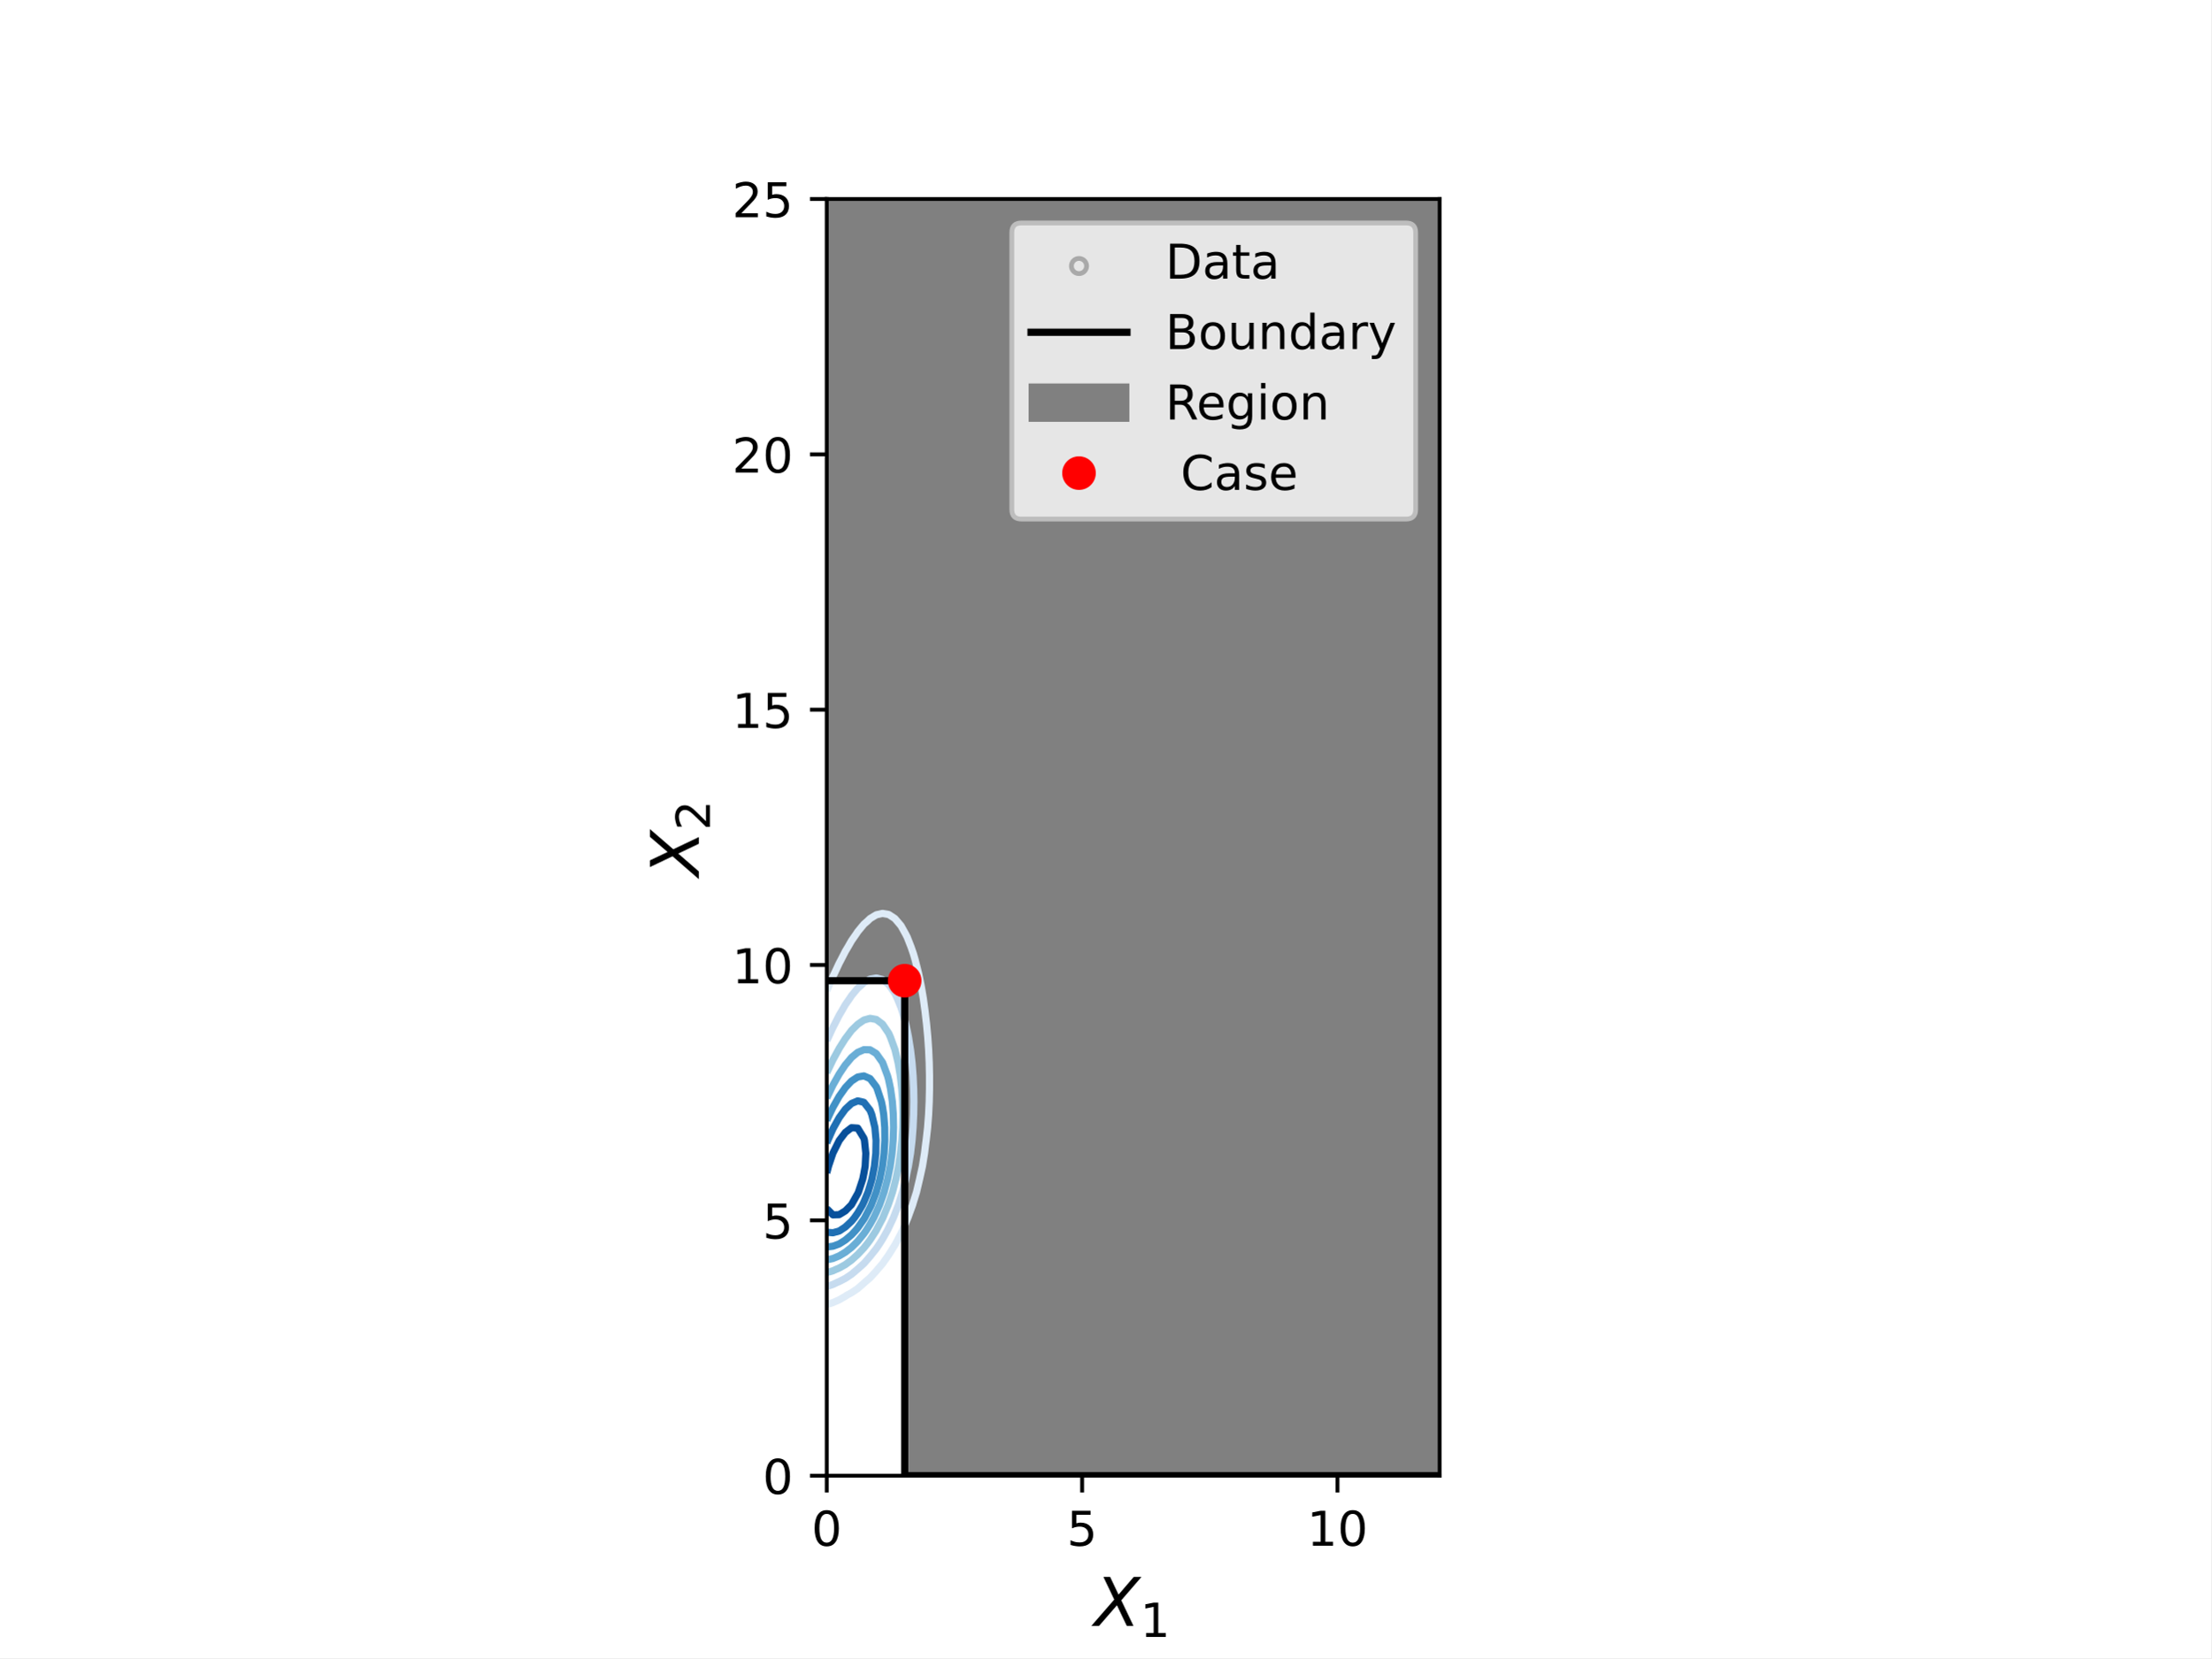
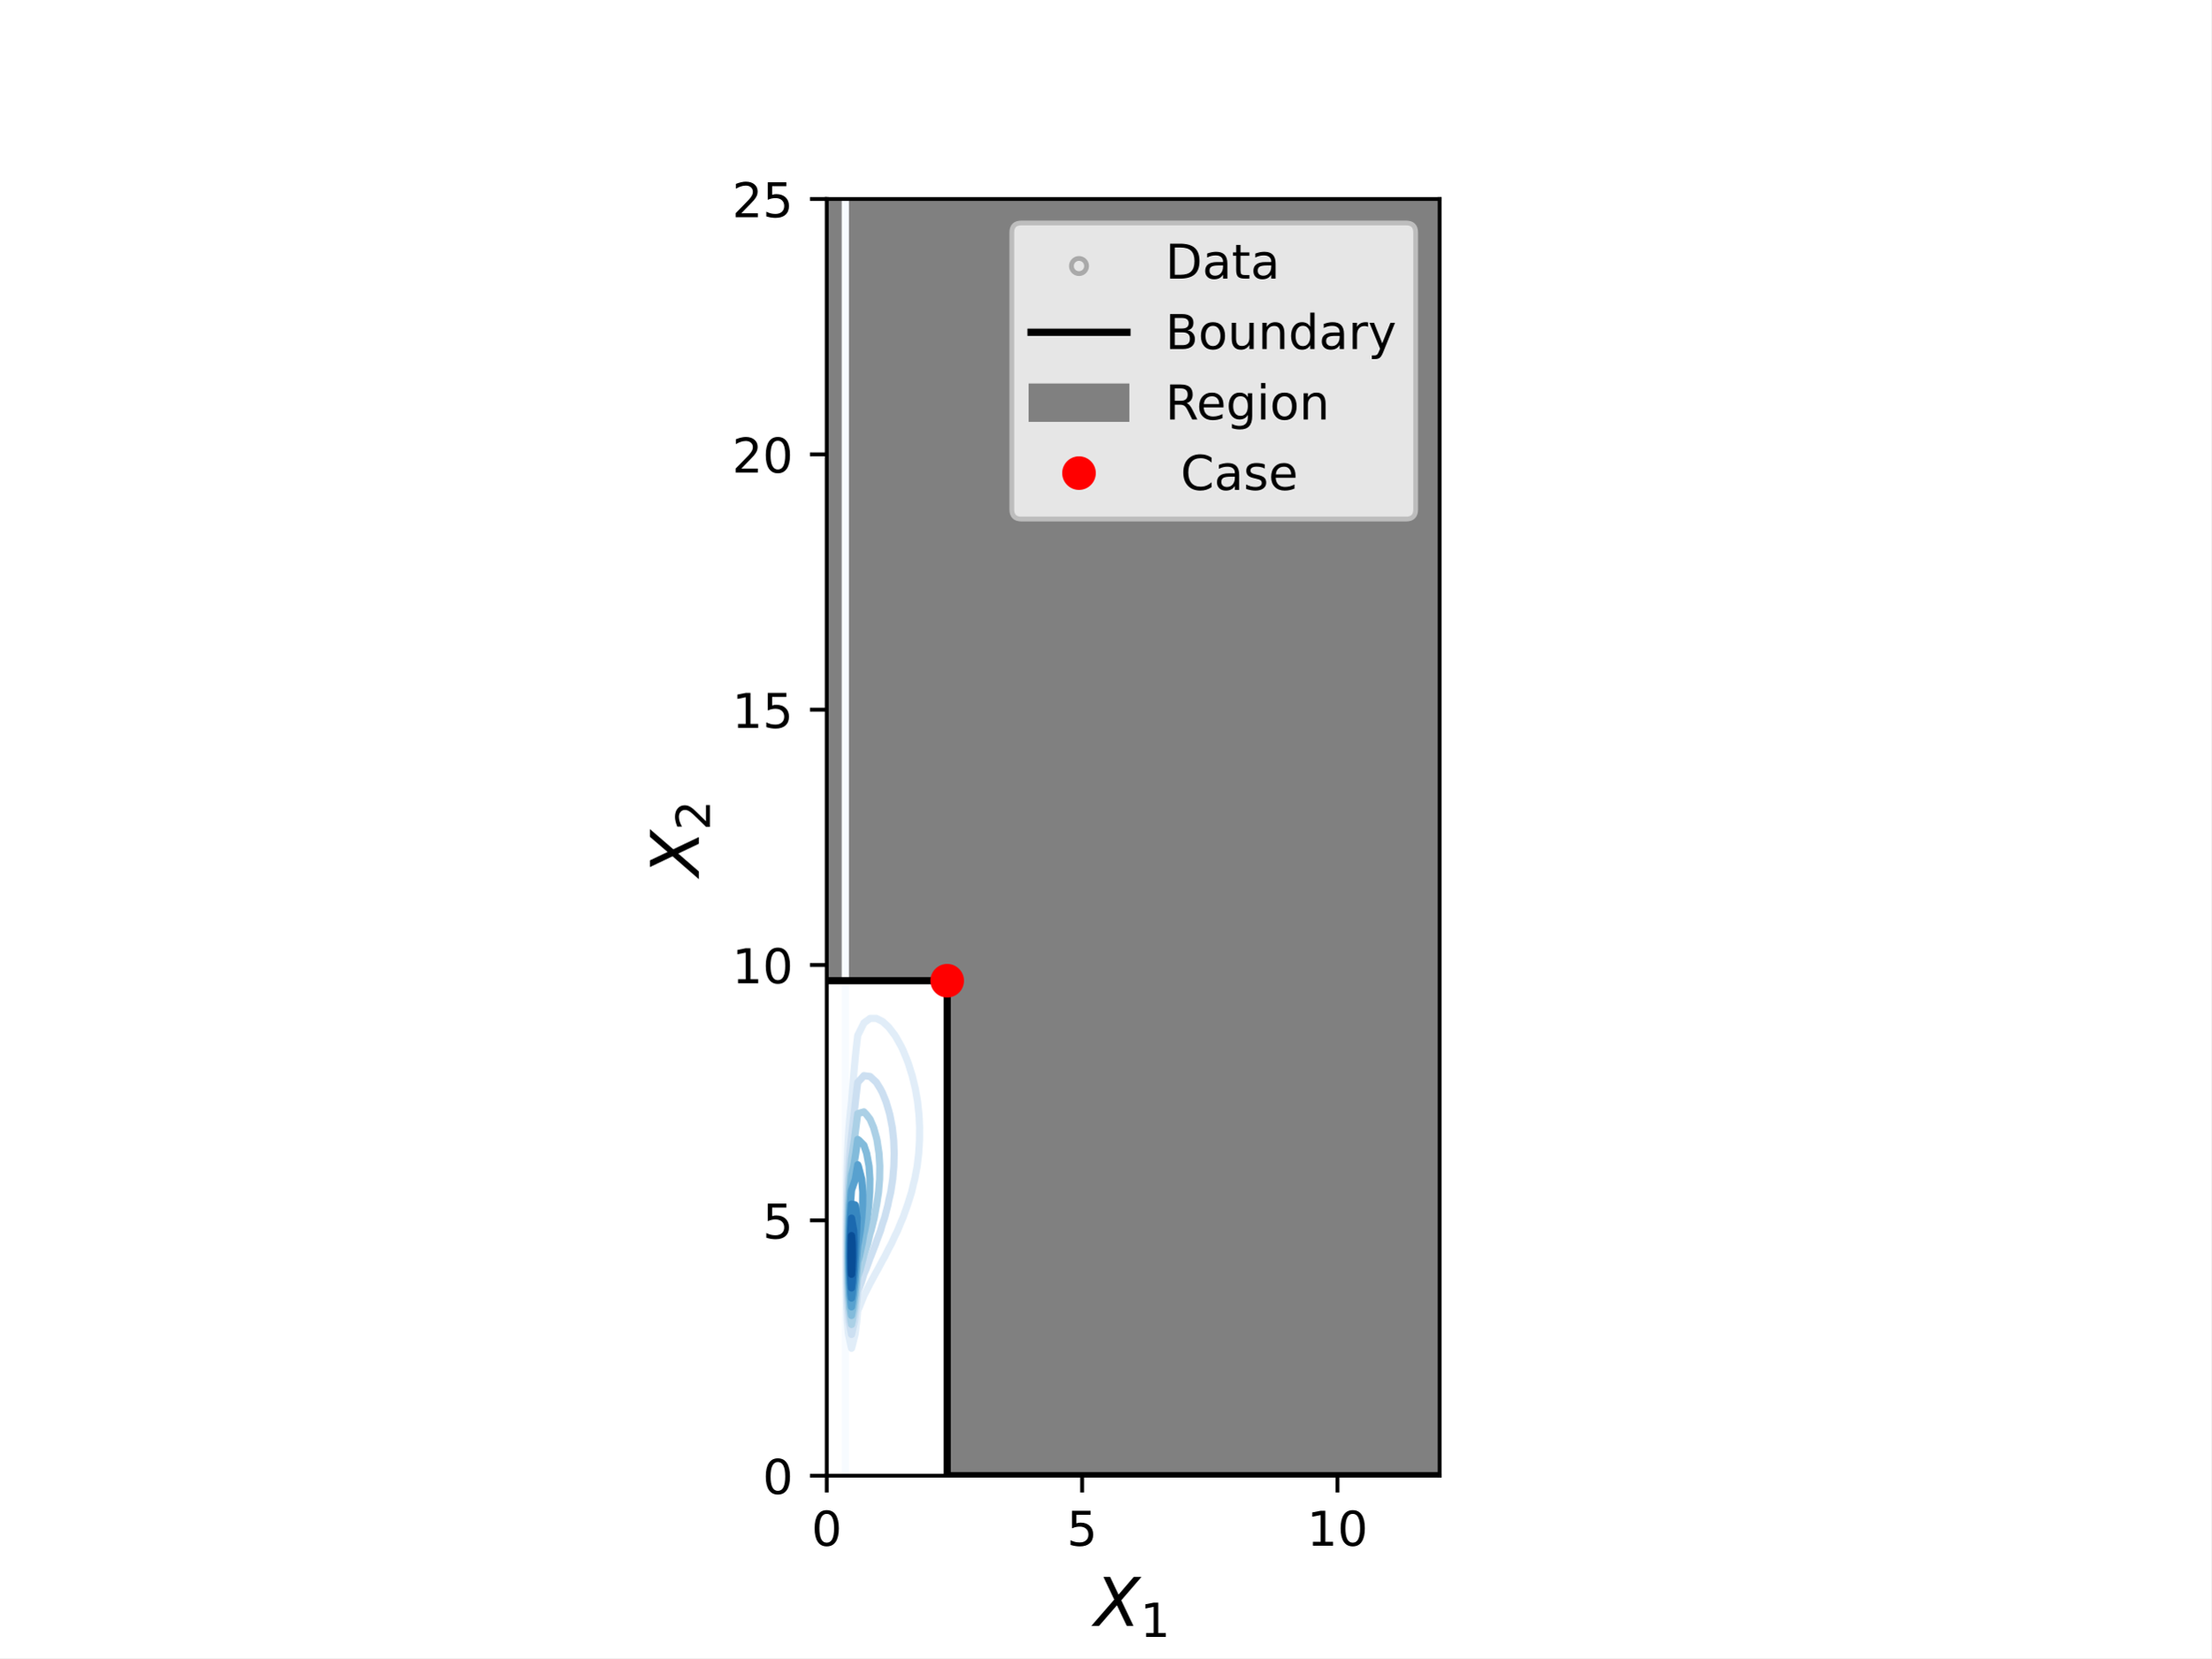
<svg xmlns="http://www.w3.org/2000/svg" xmlns:xlink="http://www.w3.org/1999/xlink" width="460.8pt" height="345.6pt" viewBox="0 0 460.8 345.6" version="1.1">
  <defs>
    <style type="text/css">*{stroke-linejoin: round; stroke-linecap: butt}</style>
  </defs>
  <g id="figure_1">
    <g id="patch_1">
      <path d="M 0 345.6  L 460.8 345.6  L 460.8 0  L 0 0  z " style="fill: #ffffff" />
    </g>
    <g id="axes_1">
      <g id="patch_2">
        <path d="M 172.293 307.584  L 300.027 307.584  L 300.027 41.472  L 172.293 41.472  z " style="fill: #ffffff" />
      </g>
      <g id="PathCollection_1">
        <defs>
-           <path id="C0_0_13de824b56" d="M 0 1.581  C 0.419 1.581 0.822 1.415 1.118 1.118  C 1.415 0.822 1.581 0.419 1.581 -0  C 1.581 -0.419 1.415 -0.822 1.118 -1.118  C 0.822 -1.415 0.419 -1.581 0 -1.581  C -0.419 -1.581 -0.822 -1.415 -1.118 -1.118  C -1.415 -0.822 -1.581 -0.419 -1.581 0  C -1.581 0.419 -1.415 0.822 -1.118 1.118  C -0.822 1.415 -0.419 1.581 0 1.581  z " />
+           <path id="C0_0_b2a106ec78" d="M 0 1.581  C 0.419 1.581 0.822 1.415 1.118 1.118  C 1.415 0.822 1.581 0.419 1.581 -0  C 1.581 -0.419 1.415 -0.822 1.118 -1.118  C 0.822 -1.415 0.419 -1.581 0 -1.581  C -0.419 -1.581 -0.822 -1.415 -1.118 -1.118  C -1.415 -0.822 -1.581 -0.419 -1.581 0  C -1.581 0.419 -1.415 0.822 -1.118 1.118  C -0.822 1.415 -0.419 1.581 0 1.581  z " />
        </defs>
      </g>
      <g id="PolyCollection_1">
        <defs>
-           <path id="me2b71d32fb" d="M 172.293 -304.128  L 172.293 -141.187  L 188.536 -141.187  L 188.536 -38.016  L 300.027 -38.016  L 300.027 -304.128  L 300.027 -304.128  L 188.536 -304.128  L 188.536 -304.128  L 172.293 -304.128  z " style="stroke: #808080" />
+           <path id="mc48b1ca741" d="M 172.293 -304.128  L 172.293 -141.187  L 197.395 -141.187  L 197.395 -38.016  L 300.027 -38.016  L 300.027 -304.128  L 300.027 -304.128  L 197.395 -304.128  L 197.395 -304.128  L 172.293 -304.128  z " style="stroke: #808080" />
        </defs>
-         <g clip-path="url(#pdc954cfd56)">
-           <use xlink:href="#me2b71d32fb" x="0" y="345.6" style="fill: #808080; stroke: #808080" />
+         <g clip-path="url(#p3046739615)">
+           <use xlink:href="#mc48b1ca741" x="0" y="345.6" style="fill: #808080; stroke: #808080" />
        </g>
      </g>
      <g id="matplotlib.axis_1">
        <g id="xtick_1">
          <g id="line2d_1">
            <defs>
-               <path id="mead7eb1560" d="M 0 0  L 0 3.5  " style="stroke: #000000; stroke-width: 0.8" />
-             </defs>
-             <g>
-               <use xlink:href="#mead7eb1560" x="172.293" y="307.584" style="stroke: #000000; stroke-width: 0.8" />
+               <path id="m4d262b34e6" d="M 0 0  L 0 3.5  " style="stroke: #000000; stroke-width: 0.8" />
+             </defs>
+             <g>
+               <use xlink:href="#m4d262b34e6" x="172.293" y="307.584" style="stroke: #000000; stroke-width: 0.8" />
            </g>
          </g>
          <g id="text_1">
            <g transform="translate(169.1119 322.1824) scale(0.1 -0.1)">
              <defs>
                <path id="DejaVuSans-30" d="M 2034 4250  Q 1547 4250 1301 3770  Q 1056 3291 1056 2328  Q 1056 1369 1301 889  Q 1547 409 2034 409  Q 2525 409 2770 889  Q 3016 1369 3016 2328  Q 3016 3291 2770 3770  Q 2525 4250 2034 4250  z M 2034 4750  Q 2819 4750 3233 4129  Q 3647 3509 3647 2328  Q 3647 1150 3233 529  Q 2819 -91 2034 -91  Q 1250 -91 836 529  Q 422 1150 422 2328  Q 422 3509 836 4129  Q 1250 4750 2034 4750  z " transform="scale(0.015625)" />
              </defs>
              <use xlink:href="#DejaVuSans-30" />
            </g>
          </g>
        </g>
        <g id="xtick_2">
          <g id="line2d_2">
            <g>
-               <use xlink:href="#mead7eb1560" x="225.516" y="307.584" style="stroke: #000000; stroke-width: 0.8" />
+               <use xlink:href="#m4d262b34e6" x="225.516" y="307.584" style="stroke: #000000; stroke-width: 0.8" />
            </g>
          </g>
          <g id="text_2">
            <g transform="translate(222.3343 322.1824) scale(0.1 -0.1)">
              <defs>
                <path id="DejaVuSans-35" d="M 691 4666  L 3169 4666  L 3169 4134  L 1269 4134  L 1269 2991  Q 1406 3038 1543 3061  Q 1681 3084 1819 3084  Q 2600 3084 3056 2656  Q 3513 2228 3513 1497  Q 3513 744 3044 326  Q 2575 -91 1722 -91  Q 1428 -91 1123 -41  Q 819 9 494 109  L 494 744  Q 775 591 1075 516  Q 1375 441 1709 441  Q 2250 441 2565 725  Q 2881 1009 2881 1497  Q 2881 1984 2565 2268  Q 2250 2553 1709 2553  Q 1456 2553 1204 2497  Q 953 2441 691 2322  L 691 4666  z " transform="scale(0.015625)" />
              </defs>
              <use xlink:href="#DejaVuSans-35" />
            </g>
          </g>
        </g>
        <g id="xtick_3">
          <g id="line2d_3">
            <g>
-               <use xlink:href="#mead7eb1560" x="278.738" y="307.584" style="stroke: #000000; stroke-width: 0.8" />
+               <use xlink:href="#m4d262b34e6" x="278.738" y="307.584" style="stroke: #000000; stroke-width: 0.8" />
            </g>
          </g>
          <g id="text_3">
            <g transform="translate(272.3754 322.1824) scale(0.1 -0.1)">
              <defs>
                <path id="DejaVuSans-31" d="M 794 531  L 1825 531  L 1825 4091  L 703 3866  L 703 4441  L 1819 4666  L 2450 4666  L 2450 531  L 3481 531  L 3481 0  L 794 0  L 794 531  z " transform="scale(0.015625)" />
              </defs>
              <use xlink:href="#DejaVuSans-31" />
              <use xlink:href="#DejaVuSans-30" x="63.623" />
            </g>
          </g>
        </g>
        <g id="text_4">
          <g transform="translate(228.04 338.8999) scale(0.14 -0.14)">
            <defs>
              <path id="DejaVuSans-Oblique-58" d="M 878 4666  L 1516 4666  L 2316 2981  L 3763 4666  L 4500 4666  L 2578 2438  L 3738 0  L 3103 0  L 2163 1966  L 459 0  L -275 0  L 1906 2509  L 878 4666  z " transform="scale(0.015625)" />
            </defs>
            <use xlink:href="#DejaVuSans-Oblique-58" transform="translate(0 0.09375)" />
            <use xlink:href="#DejaVuSans-31" transform="translate(68.50586 -16.3125) scale(0.7)" />
          </g>
        </g>
      </g>
      <g id="matplotlib.axis_2">
        <g id="ytick_1">
          <g id="line2d_4">
            <defs>
-               <path id="ma7cf92bbf1" d="M 0 0  L -3.5 0  " style="stroke: #000000; stroke-width: 0.8" />
-             </defs>
-             <g>
-               <use xlink:href="#ma7cf92bbf1" x="172.293" y="307.584" style="stroke: #000000; stroke-width: 0.8" />
+               <path id="ma90cff7140" d="M 0 0  L -3.5 0  " style="stroke: #000000; stroke-width: 0.8" />
+             </defs>
+             <g>
+               <use xlink:href="#ma90cff7140" x="172.293" y="307.584" style="stroke: #000000; stroke-width: 0.8" />
            </g>
          </g>
          <g id="text_5">
            <g transform="translate(158.9306 311.3832) scale(0.1 -0.1)">
              <use xlink:href="#DejaVuSans-30" />
            </g>
          </g>
        </g>
        <g id="ytick_2">
          <g id="line2d_5">
            <g>
-               <use xlink:href="#ma7cf92bbf1" x="172.293" y="254.362" style="stroke: #000000; stroke-width: 0.8" />
+               <use xlink:href="#ma90cff7140" x="172.293" y="254.362" style="stroke: #000000; stroke-width: 0.8" />
            </g>
          </g>
          <g id="text_6">
            <g transform="translate(158.9306 258.1608) scale(0.1 -0.1)">
              <use xlink:href="#DejaVuSans-35" />
            </g>
          </g>
        </g>
        <g id="ytick_3">
          <g id="line2d_6">
            <g>
-               <use xlink:href="#ma7cf92bbf1" x="172.293" y="201.139" style="stroke: #000000; stroke-width: 0.8" />
+               <use xlink:href="#ma90cff7140" x="172.293" y="201.139" style="stroke: #000000; stroke-width: 0.8" />
            </g>
          </g>
          <g id="text_7">
            <g transform="translate(152.5681 204.9384) scale(0.1 -0.1)">
              <use xlink:href="#DejaVuSans-31" />
              <use xlink:href="#DejaVuSans-30" x="63.623" />
            </g>
          </g>
        </g>
        <g id="ytick_4">
          <g id="line2d_7">
            <g>
-               <use xlink:href="#ma7cf92bbf1" x="172.293" y="147.917" style="stroke: #000000; stroke-width: 0.8" />
+               <use xlink:href="#ma90cff7140" x="172.293" y="147.917" style="stroke: #000000; stroke-width: 0.8" />
            </g>
          </g>
          <g id="text_8">
            <g transform="translate(152.5681 151.716) scale(0.1 -0.1)">
              <use xlink:href="#DejaVuSans-31" />
              <use xlink:href="#DejaVuSans-35" x="63.623" />
            </g>
          </g>
        </g>
        <g id="ytick_5">
          <g id="line2d_8">
            <g>
-               <use xlink:href="#ma7cf92bbf1" x="172.293" y="94.694" style="stroke: #000000; stroke-width: 0.8" />
+               <use xlink:href="#ma90cff7140" x="172.293" y="94.694" style="stroke: #000000; stroke-width: 0.8" />
            </g>
          </g>
          <g id="text_9">
            <g transform="translate(152.5681 98.49362) scale(0.1 -0.1)">
              <defs>
                <path id="DejaVuSans-32" d="M 1228 531  L 3431 531  L 3431 0  L 469 0  L 469 531  Q 828 903 1448 1529  Q 2069 2156 2228 2338  Q 2531 2678 2651 2914  Q 2772 3150 2772 3378  Q 2772 3750 2511 3984  Q 2250 4219 1831 4219  Q 1534 4219 1204 4116  Q 875 4013 500 3803  L 500 4441  Q 881 4594 1212 4672  Q 1544 4750 1819 4750  Q 2544 4750 2975 4387  Q 3406 4025 3406 3419  Q 3406 3131 3298 2873  Q 3191 2616 2906 2266  Q 2828 2175 2409 1742  Q 1991 1309 1228 531  z " transform="scale(0.015625)" />
              </defs>
              <use xlink:href="#DejaVuSans-32" />
              <use xlink:href="#DejaVuSans-30" x="63.623" />
            </g>
          </g>
        </g>
        <g id="ytick_6">
          <g id="line2d_9">
            <g>
-               <use xlink:href="#ma7cf92bbf1" x="172.293" y="41.472" style="stroke: #000000; stroke-width: 0.8" />
+               <use xlink:href="#ma90cff7140" x="172.293" y="41.472" style="stroke: #000000; stroke-width: 0.8" />
            </g>
          </g>
          <g id="text_10">
            <g transform="translate(152.5681 45.27122) scale(0.1 -0.1)">
              <use xlink:href="#DejaVuSans-32" />
              <use xlink:href="#DejaVuSans-35" x="63.623" />
            </g>
          </g>
        </g>
        <g id="text_11">
          <g transform="translate(145.6566 182.648) rotate(-90) scale(0.14 -0.14)">
            <use xlink:href="#DejaVuSans-Oblique-58" transform="translate(0 0.09375)" />
            <use xlink:href="#DejaVuSans-32" transform="translate(68.50586 -16.3125) scale(0.7)" />
          </g>
        </g>
      </g>
      <g id="QuadContourSet_1">
-         <path clip-path="url(#pdc954cfd56)" style="fill: none; stroke: #f7fbff; stroke-width: 1.5" />
-         <path d="M 172.293 271.912  L 173.583 271.496  L 174.874 270.937  L 176.164 270.194  L 176.515 269.952  L 177.454 269.446  L 178.744 268.582  L 180.035 267.452  L 180.225 267.264  L 181.325 266.327  L 182.615 264.917  L 182.894 264.576  L 183.905 263.405  L 184.975 261.888  L 185.196 261.569  L 186.486 259.499  L 186.658 259.2  L 187.776 257.078  L 188.058 256.512  L 189.066 254.148  L 189.204 253.824  L 190.177 251.136  L 190.356 250.516  L 191.006 248.448  L 191.638 245.76  L 191.647 245.717  L 192.233 243.072  L 192.671 240.384  L 192.937 238.196  L 193.011 237.696  L 193.311 235.008  L 193.517 232.32  L 193.646 229.632  L 193.708 226.944  L 193.709 224.256  L 193.65 221.568  L 193.531 218.88  L 193.348 216.192  L 193.097 213.504  L 192.937 212.133  L 192.79 210.816  L 192.422 208.128  L 191.959 205.44  L 191.647 203.897  L 191.399 202.752  L 190.72 200.064  L 190.356 198.815  L 189.861 197.376  L 189.066 195.344  L 188.729 194.688  L 187.776 192.962  L 186.962 192  L 186.486 191.446  L 185.196 190.608  L 183.905 190.384  L 182.615 190.68  L 181.325 191.46  L 180.768 192  L 180.035 192.635  L 178.744 194.2  L 178.427 194.688  L 177.454 196.077  L 176.714 197.376  L 176.164 198.29  L 175.258 200.064  L 174.874 200.789  L 173.958 202.752  L 173.583 203.54  L 172.763 205.44  L 172.293 206.525  " clip-path="url(#pdc954cfd56)" style="fill: none; stroke: #deebf7; stroke-width: 1.5" />
-         <path d="M 172.293 268.158  L 173.583 267.724  L 174.544 267.264  L 174.874 267.13  L 176.164 266.464  L 177.454 265.607  L 178.666 264.576  L 178.744 264.514  L 180.035 263.355  L 181.316 261.888  L 181.325 261.878  L 182.615 260.257  L 183.329 259.2  L 183.905 258.281  L 184.904 256.512  L 185.196 255.923  L 186.182 253.824  L 186.486 253.048  L 187.231 251.136  L 187.776 249.372  L 188.074 248.448  L 188.763 245.76  L 189.066 244.206  L 189.312 243.072  L 189.752 240.384  L 190.065 237.696  L 190.275 235.008  L 190.356 233.21  L 190.404 232.32  L 190.451 229.632  L 190.406 226.944  L 190.356 225.921  L 190.28 224.256  L 190.069 221.568  L 189.757 218.88  L 189.331 216.192  L 189.066 214.85  L 188.769 213.504  L 188.033 210.816  L 187.776 210.017  L 187.002 208.128  L 186.486 207.029  L 185.376 205.44  L 185.196 205.198  L 183.905 204.174  L 182.615 203.844  L 181.325 204.079  L 180.035 204.819  L 179.38 205.44  L 178.744 205.982  L 177.454 207.529  L 177.063 208.128  L 176.164 209.413  L 175.365 210.816  L 174.874 211.637  L 173.924 213.504  L 173.583 214.153  L 172.64 216.192  L 172.293 216.934  " clip-path="url(#pdc954cfd56)" style="fill: none; stroke: #c6dbef; stroke-width: 1.5" />
-         <path d="M 172.293 265.252  L 173.583 264.874  L 174.237 264.576  L 174.874 264.31  L 176.164 263.587  L 177.454 262.648  L 178.293 261.888  L 178.744 261.483  L 180.035 260.113  L 180.759 259.2  L 181.325 258.441  L 182.569 256.512  L 182.615 256.431  L 183.905 253.978  L 183.981 253.824  L 185.101 251.136  L 185.196 250.856  L 186.006 248.448  L 186.486 246.582  L 186.707 245.76  L 187.26 243.072  L 187.657 240.384  L 187.776 239.19  L 187.942 237.696  L 188.112 235.008  L 188.165 232.32  L 188.106 229.632  L 187.929 226.944  L 187.776 225.529  L 187.627 224.256  L 187.175 221.568  L 186.536 218.88  L 186.486 218.702  L 185.569 216.192  L 185.196 215.351  L 183.941 213.504  L 183.905 213.457  L 182.615 212.487  L 181.325 212.253  L 180.035 212.614  L 178.745 213.504  L 178.744 213.504  L 177.454 214.771  L 176.397 216.192  L 176.164 216.485  L 174.874 218.532  L 174.689 218.88  L 173.583 220.902  L 173.267 221.568  L 172.293 223.597  " clip-path="url(#pdc954cfd56)" style="fill: none; stroke: #9dcae1; stroke-width: 1.5" />
-         <path d="M 172.293 262.604  L 173.583 262.316  L 174.599 261.888  L 174.874 261.774  L 176.164 261.006  L 177.454 259.999  L 178.272 259.2  L 178.744 258.714  L 180.035 257.137  L 180.476 256.512  L 181.325 255.164  L 182.076 253.824  L 182.615 252.686  L 183.301 251.136  L 183.905 249.433  L 184.247 248.448  L 184.971 245.76  L 185.196 244.632  L 185.517 243.072  L 185.899 240.384  L 186.129 237.696  L 186.22 235.008  L 186.17 232.32  L 185.966 229.632  L 185.586 226.944  L 185.196 225.097  L 184.968 224.256  L 183.97 221.568  L 183.905 221.426  L 182.615 219.598  L 181.438 218.88  L 181.325 218.816  L 180.035 218.785  L 179.835 218.88  L 178.744 219.348  L 177.454 220.415  L 176.502 221.568  L 176.164 221.952  L 174.874 223.88  L 174.667 224.256  L 173.583 226.178  L 173.214 226.944  L 172.293 228.854  " clip-path="url(#pdc954cfd56)" style="fill: none; stroke: #6aaed6; stroke-width: 1.5" />
-         <path d="M 172.293 259.908  L 173.583 259.758  L 174.874 259.283  L 175.012 259.2  L 176.164 258.472  L 177.454 257.379  L 178.264 256.512  L 178.744 255.937  L 180.035 254.099  L 180.204 253.824  L 181.325 251.67  L 181.578 251.136  L 182.599 248.448  L 182.615 248.394  L 183.352 245.76  L 183.891 243.072  L 183.905 242.959  L 184.235 240.384  L 184.398 237.696  L 184.379 235.008  L 184.165 232.32  L 183.905 230.676  L 183.69 229.632  L 182.805 226.944  L 182.615 226.516  L 181.325 224.819  L 180.035 224.258  L 178.744 224.486  L 177.454 225.323  L 176.164 226.695  L 175.993 226.944  L 174.874 228.525  L 174.249 229.632  L 173.583 230.808  L 172.862 232.32  L 172.293 233.543  " clip-path="url(#pdc954cfd56)" style="fill: none; stroke: #4191c6; stroke-width: 1.5" />
-         <path d="M 172.293 256.837  L 173.583 256.947  L 174.874 256.593  L 175.011 256.512  L 176.164 255.751  L 177.454 254.547  L 178.056 253.824  L 178.744 252.842  L 179.75 251.136  L 180.035 250.528  L 180.897 248.448  L 181.325 247.069  L 181.702 245.76  L 182.226 243.072  L 182.521 240.384  L 182.572 237.696  L 182.325 235.008  L 181.683 232.32  L 181.325 231.407  L 180.035 229.757  L 179.559 229.632  L 178.744 229.457  L 178.342 229.632  L 177.454 230.002  L 176.164 231.198  L 175.345 232.32  L 174.874 232.969  L 173.735 235.008  L 173.583 235.291  L 172.518 237.696  L 172.293 238.249  " clip-path="url(#pdc954cfd56)" style="fill: none; stroke: #2070b4; stroke-width: 1.5" />
-         <path d="M 172.293 251.92  L 173.583 253.22  L 174.874 253.179  L 176.164 252.394  L 177.413 251.136  L 177.454 251.082  L 178.744 248.785  L 178.902 248.448  L 179.797 245.76  L 180.035 244.59  L 180.303 243.072  L 180.435 240.384  L 180.157 237.696  L 180.035 237.245  L 178.744 235.133  L 177.454 235.048  L 176.164 236.039  L 174.905 237.696  L 174.874 237.742  L 173.583 240.343  L 173.567 240.384  L 172.659 243.072  L 172.293 244.502  " clip-path="url(#pdc954cfd56)" style="fill: none; stroke: #08509b; stroke-width: 1.5" />
-         <path clip-path="url(#pdc954cfd56)" style="fill: none; stroke: #08306b; stroke-width: 1.5" />
+         <path d="M 176.164 41.472  L 176.164 44.16  L 176.164 46.848  L 176.164 49.536  L 176.164 52.224  L 176.164 54.912  L 176.164 57.6  L 176.164 60.288  L 176.164 62.976  L 176.164 65.664  L 176.164 68.352  L 176.164 71.04  L 176.164 73.728  L 176.164 76.416  L 176.164 79.104  L 176.164 81.792  L 176.164 84.48  L 176.164 87.168  L 176.164 89.856  L 176.164 92.544  L 176.164 95.232  L 176.164 97.92  L 176.164 100.608  L 176.164 103.296  L 176.164 105.984  L 176.164 108.672  L 176.164 111.36  L 176.164 114.048  L 176.164 116.736  L 176.164 119.424  L 176.164 122.112  L 176.164 124.8  L 176.164 127.488  L 176.164 130.176  L 176.164 132.864  L 176.164 135.552  L 176.164 138.24  L 176.164 140.928  L 176.164 143.616  L 176.164 146.304  L 176.164 148.992  L 176.164 151.68  L 176.164 154.368  L 176.164 157.056  L 176.164 159.744  L 176.164 162.432  L 176.164 165.12  L 176.164 167.808  L 176.164 170.496  L 176.164 173.184  L 176.164 175.872  L 176.164 178.56  L 176.164 181.248  L 176.164 183.936  L 176.164 186.624  L 176.164 189.312  L 176.164 192  L 176.164 194.688  L 176.164 197.376  L 176.164 200.064  L 176.164 202.752  L 176.164 205.44  L 176.164 208.128  L 176.164 210.816  L 176.164 213.504  L 176.164 216.192  L 176.164 218.88  L 176.164 221.568  L 176.164 224.256  L 176.164 226.944  L 176.164 229.632  L 176.164 232.32  L 176.164 235.008  L 176.164 237.696  L 176.164 240.384  L 176.164 243.072  L 176.164 245.76  L 176.164 248.448  L 176.164 251.136  L 176.164 253.824  L 176.164 256.512  L 176.164 259.2  L 176.164 261.888  L 176.164 264.576  L 176.164 267.264  L 176.164 269.952  L 176.164 272.64  L 176.164 275.328  L 176.164 278.016  L 176.164 280.704  L 176.164 283.392  L 176.164 286.08  L 176.164 288.768  L 176.164 291.456  L 176.164 294.144  L 176.164 296.832  L 176.164 299.52  L 176.164 302.208  L 176.164 304.896  L 176.164 307.584  " clip-path="url(#p3046739615)" style="fill: none; stroke: #f7fbff; stroke-width: 1.5" />
+         <path d="M 177.454 281.031  L 177.552 280.704  L 178.22 278.016  L 178.557 275.328  L 178.744 273.182  L 178.998 272.64  L 180.035 270.039  L 180.083 269.952  L 181.325 267.5  L 181.462 267.264  L 182.615 265.125  L 182.936 264.576  L 183.905 262.749  L 184.394 261.888  L 185.196 260.283  L 185.776 259.2  L 186.486 257.643  L 187.045 256.512  L 187.776 254.711  L 188.172 253.824  L 189.066 251.298  L 189.13 251.136  L 189.977 248.448  L 190.356 246.79  L 190.63 245.76  L 191.136 243.072  L 191.459 240.384  L 191.625 237.696  L 191.643 235.008  L 191.513 232.32  L 191.225 229.632  L 190.759 226.944  L 190.356 225.261  L 190.112 224.256  L 189.269 221.568  L 189.066 221.03  L 188.183 218.88  L 187.776 218.032  L 186.743 216.192  L 186.486 215.776  L 185.196 214.082  L 184.568 213.504  L 183.905 212.908  L 182.615 212.262  L 181.325 212.269  L 180.035 213.214  L 179.903 213.504  L 178.744 215.831  L 178.703 216.192  L 178.395 218.88  L 178.129 221.568  L 177.891 224.256  L 177.67 226.944  L 177.455 229.632  L 177.454 229.638  L 177.156 232.32  L 176.931 235.008  L 176.762 237.696  L 176.635 240.384  L 176.54 243.072  L 176.469 245.76  L 176.416 248.448  L 176.377 251.136  L 176.349 253.824  L 176.33 256.512  L 176.318 259.2  L 176.315 261.888  L 176.319 264.576  L 176.335 267.264  L 176.367 269.952  L 176.429 272.64  L 176.548 275.328  L 176.794 278.016  L 177.366 280.704  L 177.454 281.031  z " clip-path="url(#p3046739615)" style="fill: none; stroke: #e1edf8; stroke-width: 1.5" />
+         <path d="M 177.454 278.143  L 177.488 278.016  L 178.09 275.328  L 178.437 272.64  L 178.685 269.952  L 178.744 269.284  L 179.515 267.264  L 180.035 265.535  L 180.46 264.576  L 181.325 262.209  L 181.472 261.888  L 182.506 259.2  L 182.615 258.847  L 183.495 256.512  L 183.905 255.091  L 184.343 253.824  L 185.045 251.136  L 185.196 250.34  L 185.63 248.448  L 186.041 245.76  L 186.276 243.072  L 186.346 240.384  L 186.245 237.696  L 185.952 235.008  L 185.43 232.32  L 185.196 231.456  L 184.649 229.632  L 183.905 227.798  L 183.465 226.944  L 182.615 225.576  L 181.325 224.374  L 180.449 224.256  L 180.035 224.202  L 179.993 224.256  L 178.744 225.625  L 178.584 226.944  L 178.271 229.632  L 177.975 232.32  L 177.677 235.008  L 177.454 236.809  L 177.36 237.696  L 177.107 240.384  L 176.917 243.072  L 176.774 245.76  L 176.668 248.448  L 176.59 251.136  L 176.534 253.824  L 176.495 256.512  L 176.473 259.2  L 176.466 261.888  L 176.475 264.576  L 176.506 267.264  L 176.571 269.952  L 176.694 272.64  L 176.931 275.328  L 177.425 278.016  L 177.454 278.143  z " clip-path="url(#p3046739615)" style="fill: none; stroke: #ccdff1; stroke-width: 1.5" />
+         <path d="M 177.454 276.068  L 177.623 275.328  L 178.094 272.64  L 178.402 269.952  L 178.647 267.264  L 178.744 266.153  L 179.271 264.576  L 179.97 261.888  L 180.035 261.586  L 180.807 259.2  L 181.325 257.096  L 181.514 256.512  L 182.185 253.824  L 182.615 251.436  L 182.683 251.136  L 183.092 248.448  L 183.312 245.76  L 183.35 243.072  L 183.186 240.384  L 182.779 237.696  L 182.615 237.006  L 182.052 235.008  L 181.325 233.3  L 180.58 232.32  L 180.035 231.748  L 178.744 232.129  L 178.72 232.32  L 178.378 235.008  L 178.032 237.696  L 177.64 240.384  L 177.454 241.408  L 177.293 243.072  L 177.079 245.76  L 176.92 248.448  L 176.803 251.136  L 176.718 253.824  L 176.661 256.512  L 176.628 259.2  L 176.617 261.888  L 176.631 264.576  L 176.678 267.264  L 176.775 269.952  L 176.959 272.64  L 177.315 275.328  L 177.454 276.068  z " clip-path="url(#p3046739615)" style="fill: none; stroke: #abd0e6; stroke-width: 1.5" />
+         <path d="M 177.454 274.191  L 177.752 272.64  L 178.118 269.952  L 178.384 267.264  L 178.616 264.576  L 178.744 263.094  L 179.085 261.888  L 179.68 259.2  L 180.035 257.15  L 180.199 256.512  L 180.709 253.824  L 181.055 251.136  L 181.254 248.448  L 181.288 245.76  L 181.107 243.072  L 180.606 240.384  L 180.035 238.708  L 179.041 237.696  L 178.744 237.486  L 178.717 237.696  L 178.347 240.384  L 177.907 243.072  L 177.454 244.991  L 177.384 245.76  L 177.172 248.448  L 177.016 251.136  L 176.903 253.824  L 176.827 256.512  L 176.782 259.2  L 176.768 261.888  L 176.786 264.576  L 176.849 267.264  L 176.978 269.952  L 177.224 272.64  L 177.454 274.191  z " clip-path="url(#p3046739615)" style="fill: none; stroke: #82bbdb; stroke-width: 1.5" />
+         <path d="M 177.454 272.403  L 177.834 269.952  L 178.12 267.264  L 178.345 264.576  L 178.554 261.888  L 178.744 259.599  L 178.835 259.2  L 179.284 256.512  L 179.596 253.824  L 179.78 251.136  L 179.805 248.448  L 179.582 245.76  L 178.881 243.072  L 178.744 242.766  L 178.7 243.072  L 178.246 245.76  L 177.454 248.087  L 177.424 248.448  L 177.229 251.136  L 177.088 253.824  L 176.993 256.512  L 176.937 259.2  L 176.918 261.888  L 176.942 264.576  L 177.02 267.264  L 177.182 269.952  L 177.454 272.403  z " clip-path="url(#p3046739615)" style="fill: none; stroke: #58a1cf; stroke-width: 1.5" />
+         <path d="M 177.454 270.571  L 177.55 269.952  L 177.857 267.264  L 178.074 264.576  L 178.244 261.888  L 178.389 259.2  L 178.52 256.512  L 178.634 253.824  L 178.208 251.136  L 177.454 250.966  L 177.441 251.136  L 177.273 253.824  L 177.159 256.512  L 177.091 259.2  L 177.069 261.888  L 177.098 264.576  L 177.192 267.264  L 177.385 269.952  L 177.454 270.571  z " clip-path="url(#p3046739615)" style="fill: none; stroke: #3787c0; stroke-width: 1.5" />
+         <path d="M 177.454 268.463  L 177.594 267.264  L 177.803 264.576  L 177.934 261.888  L 177.991 259.2  L 177.922 256.512  L 177.454 253.893  L 177.324 256.512  L 177.246 259.2  L 177.22 261.888  L 177.253 264.576  L 177.363 267.264  L 177.454 268.463  z " clip-path="url(#p3046739615)" style="fill: none; stroke: #1b69af; stroke-width: 1.5" />
+         <path d="M 177.454 265.605  L 177.533 264.576  L 177.624 261.888  L 177.592 259.2  L 177.454 257.549  L 177.4 259.2  L 177.371 261.888  L 177.409 264.576  L 177.454 265.605  z " clip-path="url(#p3046739615)" style="fill: none; stroke: #084d96; stroke-width: 1.5" />
+         <path clip-path="url(#p3046739615)" style="fill: none; stroke: #08306b; stroke-width: 1.5" />
      </g>
      <g id="line2d_10">
-         <path d="M 172.293 204.413  L 188.536 204.413  L 188.536 307.584  L 300.027 307.584  " clip-path="url(#pdc954cfd56)" style="fill: none; stroke: #000000; stroke-width: 1.5; stroke-linecap: square" />
+         <path d="M 172.293 204.413  L 197.395 204.413  L 197.395 307.584  L 300.027 307.584  " clip-path="url(#p3046739615)" style="fill: none; stroke: #000000; stroke-width: 1.5; stroke-linecap: square" />
      </g>
      <g id="line2d_11">
        <defs>
-           <path id="ma31e0b0765" d="M 0 3  C 0.796 3 1.559 2.684 2.121 2.121  C 2.684 1.559 3 0.796 3 0  C 3 -0.796 2.684 -1.559 2.121 -2.121  C 1.559 -2.684 0.796 -3 0 -3  C -0.796 -3 -1.559 -2.684 -2.121 -2.121  C -2.684 -1.559 -3 -0.796 -3 0  C -3 0.796 -2.684 1.559 -2.121 2.121  C -1.559 2.684 -0.796 3 0 3  z " style="stroke: #ff0000" />
+           <path id="mab0c4fc7f9" d="M 0 3  C 0.796 3 1.559 2.684 2.121 2.121  C 2.684 1.559 3 0.796 3 0  C 3 -0.796 2.684 -1.559 2.121 -2.121  C 1.559 -2.684 0.796 -3 0 -3  C -0.796 -3 -1.559 -2.684 -2.121 -2.121  C -2.684 -1.559 -3 -0.796 -3 0  C -3 0.796 -2.684 1.559 -2.121 2.121  C -1.559 2.684 -0.796 3 0 3  z " style="stroke: #ff0000" />
        </defs>
-         <g clip-path="url(#pdc954cfd56)">
-           <use xlink:href="#ma31e0b0765" x="188.536" y="204.413" style="fill: #ff0000; stroke: #ff0000" />
+         <g clip-path="url(#p3046739615)">
+           <use xlink:href="#mab0c4fc7f9" x="197.395" y="204.413" style="fill: #ff0000; stroke: #ff0000" />
        </g>
      </g>
      <g id="patch_3">
        <path d="M 172.293 307.584  L 172.293 41.472  " style="fill: none; stroke: #000000; stroke-width: 0.8; stroke-linejoin: miter; stroke-linecap: square" />
      </g>
      <g id="patch_4">
        <path d="M 300.027 307.584  L 300.027 41.472  " style="fill: none; stroke: #000000; stroke-width: 0.8; stroke-linejoin: miter; stroke-linecap: square" />
      </g>
      <g id="patch_5">
        <path d="M 172.293 307.584  L 300.027 307.584  " style="fill: none; stroke: #000000; stroke-width: 0.8; stroke-linejoin: miter; stroke-linecap: square" />
      </g>
      <g id="patch_6">
        <path d="M 172.293 41.472  L 300.027 41.472  " style="fill: none; stroke: #000000; stroke-width: 0.8; stroke-linejoin: miter; stroke-linecap: square" />
      </g>
      <g id="legend_1">
        <g id="patch_7">
          <path d="M 212.866 108.184  L 293.027 108.184  Q 295.027 108.184 295.027 106.184  L 295.027 48.472  Q 295.027 46.472 293.027 46.472  L 212.866 46.472  Q 210.866 46.472 210.866 48.472  L 210.866 106.184  Q 210.866 108.184 212.866 108.184  z " style="fill: #ffffff; opacity: 0.8; stroke: #cccccc; stroke-linejoin: miter" />
        </g>
        <g id="PathCollection_2">
          <path d="M 224.866 57.027  C 225.285 57.027 225.687 56.86 225.984 56.563  C 226.28 56.267 226.447 55.865 226.447 55.445  C 226.447 55.026 226.28 54.624 225.984 54.327  C 225.687 54.031 225.285 53.864 224.866 53.864  C 224.447 53.864 224.044 54.031 223.748 54.327  C 223.451 54.624 223.285 55.026 223.285 55.445  C 223.285 55.865 223.451 56.267 223.748 56.563  C 224.044 56.86 224.447 57.027 224.866 57.027  L 224.866 57.027  z " style="fill: none; stroke: #a9a9a9" />
        </g>
        <g id="text_12">
          <g transform="translate(242.8659 58.07044) scale(0.1 -0.1)">
            <defs>
              <path id="DejaVuSans-44" d="M 1259 4147  L 1259 519  L 2022 519  Q 2988 519 3436 956  Q 3884 1394 3884 2338  Q 3884 3275 3436 3711  Q 2988 4147 2022 4147  L 1259 4147  z M 628 4666  L 1925 4666  Q 3281 4666 3915 4102  Q 4550 3538 4550 2338  Q 4550 1131 3912 565  Q 3275 0 1925 0  L 628 0  L 628 4666  z " transform="scale(0.015625)" />
              <path id="DejaVuSans-61" d="M 2194 1759  Q 1497 1759 1228 1600  Q 959 1441 959 1056  Q 959 750 1161 570  Q 1363 391 1709 391  Q 2188 391 2477 730  Q 2766 1069 2766 1631  L 2766 1759  L 2194 1759  z M 3341 1997  L 3341 0  L 2766 0  L 2766 531  Q 2569 213 2275 61  Q 1981 -91 1556 -91  Q 1019 -91 701 211  Q 384 513 384 1019  Q 384 1609 779 1909  Q 1175 2209 1959 2209  L 2766 2209  L 2766 2266  Q 2766 2663 2505 2880  Q 2244 3097 1772 3097  Q 1472 3097 1187 3025  Q 903 2953 641 2809  L 641 3341  Q 956 3463 1253 3523  Q 1550 3584 1831 3584  Q 2591 3584 2966 3190  Q 3341 2797 3341 1997  z " transform="scale(0.015625)" />
              <path id="DejaVuSans-74" d="M 1172 4494  L 1172 3500  L 2356 3500  L 2356 3053  L 1172 3053  L 1172 1153  Q 1172 725 1289 603  Q 1406 481 1766 481  L 2356 481  L 2356 0  L 1766 0  Q 1100 0 847 248  Q 594 497 594 1153  L 594 3053  L 172 3053  L 172 3500  L 594 3500  L 594 4494  L 1172 4494  z " transform="scale(0.015625)" />
            </defs>
            <use xlink:href="#DejaVuSans-44" />
            <use xlink:href="#DejaVuSans-61" x="77.002" />
            <use xlink:href="#DejaVuSans-74" x="138.281" />
            <use xlink:href="#DejaVuSans-61" x="177.49" />
          </g>
        </g>
        <g id="line2d_12">
          <path d="M 214.866 69.249  L 224.866 69.249  L 234.866 69.249  " style="fill: none; stroke: #000000; stroke-width: 1.5; stroke-linecap: square" />
        </g>
        <g id="text_13">
          <g transform="translate(242.8659 72.74856) scale(0.1 -0.1)">
            <defs>
              <path id="DejaVuSans-42" d="M 1259 2228  L 1259 519  L 2272 519  Q 2781 519 3026 730  Q 3272 941 3272 1375  Q 3272 1813 3026 2020  Q 2781 2228 2272 2228  L 1259 2228  z M 1259 4147  L 1259 2741  L 2194 2741  Q 2656 2741 2882 2914  Q 3109 3088 3109 3444  Q 3109 3797 2882 3972  Q 2656 4147 2194 4147  L 1259 4147  z M 628 4666  L 2241 4666  Q 2963 4666 3353 4366  Q 3744 4066 3744 3513  Q 3744 3084 3544 2831  Q 3344 2578 2956 2516  Q 3422 2416 3680 2098  Q 3938 1781 3938 1306  Q 3938 681 3513 340  Q 3088 0 2303 0  L 628 0  L 628 4666  z " transform="scale(0.015625)" />
              <path id="DejaVuSans-6f" d="M 1959 3097  Q 1497 3097 1228 2736  Q 959 2375 959 1747  Q 959 1119 1226 758  Q 1494 397 1959 397  Q 2419 397 2687 759  Q 2956 1122 2956 1747  Q 2956 2369 2687 2733  Q 2419 3097 1959 3097  z M 1959 3584  Q 2709 3584 3137 3096  Q 3566 2609 3566 1747  Q 3566 888 3137 398  Q 2709 -91 1959 -91  Q 1206 -91 779 398  Q 353 888 353 1747  Q 353 2609 779 3096  Q 1206 3584 1959 3584  z " transform="scale(0.015625)" />
              <path id="DejaVuSans-75" d="M 544 1381  L 544 3500  L 1119 3500  L 1119 1403  Q 1119 906 1312 657  Q 1506 409 1894 409  Q 2359 409 2629 706  Q 2900 1003 2900 1516  L 2900 3500  L 3475 3500  L 3475 0  L 2900 0  L 2900 538  Q 2691 219 2414 64  Q 2138 -91 1772 -91  Q 1169 -91 856 284  Q 544 659 544 1381  z M 1991 3584  L 1991 3584  z " transform="scale(0.015625)" />
              <path id="DejaVuSans-6e" d="M 3513 2113  L 3513 0  L 2938 0  L 2938 2094  Q 2938 2591 2744 2837  Q 2550 3084 2163 3084  Q 1697 3084 1428 2787  Q 1159 2491 1159 1978  L 1159 0  L 581 0  L 581 3500  L 1159 3500  L 1159 2956  Q 1366 3272 1645 3428  Q 1925 3584 2291 3584  Q 2894 3584 3203 3211  Q 3513 2838 3513 2113  z " transform="scale(0.015625)" />
              <path id="DejaVuSans-64" d="M 2906 2969  L 2906 4863  L 3481 4863  L 3481 0  L 2906 0  L 2906 525  Q 2725 213 2448 61  Q 2172 -91 1784 -91  Q 1150 -91 751 415  Q 353 922 353 1747  Q 353 2572 751 3078  Q 1150 3584 1784 3584  Q 2172 3584 2448 3432  Q 2725 3281 2906 2969  z M 947 1747  Q 947 1113 1208 752  Q 1469 391 1925 391  Q 2381 391 2643 752  Q 2906 1113 2906 1747  Q 2906 2381 2643 2742  Q 2381 3103 1925 3103  Q 1469 3103 1208 2742  Q 947 2381 947 1747  z " transform="scale(0.015625)" />
              <path id="DejaVuSans-72" d="M 2631 2963  Q 2534 3019 2420 3045  Q 2306 3072 2169 3072  Q 1681 3072 1420 2755  Q 1159 2438 1159 1844  L 1159 0  L 581 0  L 581 3500  L 1159 3500  L 1159 2956  Q 1341 3275 1631 3429  Q 1922 3584 2338 3584  Q 2397 3584 2469 3576  Q 2541 3569 2628 3553  L 2631 2963  z " transform="scale(0.015625)" />
              <path id="DejaVuSans-79" d="M 2059 -325  Q 1816 -950 1584 -1140  Q 1353 -1331 966 -1331  L 506 -1331  L 506 -850  L 844 -850  Q 1081 -850 1212 -737  Q 1344 -625 1503 -206  L 1606 56  L 191 3500  L 800 3500  L 1894 763  L 2988 3500  L 3597 3500  L 2059 -325  z " transform="scale(0.015625)" />
            </defs>
            <use xlink:href="#DejaVuSans-42" />
            <use xlink:href="#DejaVuSans-6f" x="68.604" />
            <use xlink:href="#DejaVuSans-75" x="129.785" />
            <use xlink:href="#DejaVuSans-6e" x="193.164" />
            <use xlink:href="#DejaVuSans-64" x="256.543" />
            <use xlink:href="#DejaVuSans-61" x="320.02" />
            <use xlink:href="#DejaVuSans-72" x="381.299" />
            <use xlink:href="#DejaVuSans-79" x="422.412" />
          </g>
        </g>
        <g id="patch_8">
          <path d="M 214.866 87.427  L 234.866 87.427  L 234.866 80.427  L 214.866 80.427  z " style="fill: #808080; stroke: #808080; stroke-linejoin: miter" />
        </g>
        <g id="text_14">
          <g transform="translate(242.8659 87.42669) scale(0.1 -0.1)">
            <defs>
              <path id="DejaVuSans-52" d="M 2841 2188  Q 3044 2119 3236 1894  Q 3428 1669 3622 1275  L 4263 0  L 3584 0  L 2988 1197  Q 2756 1666 2539 1819  Q 2322 1972 1947 1972  L 1259 1972  L 1259 0  L 628 0  L 628 4666  L 2053 4666  Q 2853 4666 3247 4331  Q 3641 3997 3641 3322  Q 3641 2881 3436 2590  Q 3231 2300 2841 2188  z M 1259 4147  L 1259 2491  L 2053 2491  Q 2509 2491 2742 2702  Q 2975 2913 2975 3322  Q 2975 3731 2742 3939  Q 2509 4147 2053 4147  L 1259 4147  z " transform="scale(0.015625)" />
              <path id="DejaVuSans-65" d="M 3597 1894  L 3597 1613  L 953 1613  Q 991 1019 1311 708  Q 1631 397 2203 397  Q 2534 397 2845 478  Q 3156 559 3463 722  L 3463 178  Q 3153 47 2828 -22  Q 2503 -91 2169 -91  Q 1331 -91 842 396  Q 353 884 353 1716  Q 353 2575 817 3079  Q 1281 3584 2069 3584  Q 2775 3584 3186 3129  Q 3597 2675 3597 1894  z M 3022 2063  Q 3016 2534 2758 2815  Q 2500 3097 2075 3097  Q 1594 3097 1305 2825  Q 1016 2553 972 2059  L 3022 2063  z " transform="scale(0.015625)" />
              <path id="DejaVuSans-67" d="M 2906 1791  Q 2906 2416 2648 2759  Q 2391 3103 1925 3103  Q 1463 3103 1205 2759  Q 947 2416 947 1791  Q 947 1169 1205 825  Q 1463 481 1925 481  Q 2391 481 2648 825  Q 2906 1169 2906 1791  z M 3481 434  Q 3481 -459 3084 -895  Q 2688 -1331 1869 -1331  Q 1566 -1331 1297 -1286  Q 1028 -1241 775 -1147  L 775 -588  Q 1028 -725 1275 -790  Q 1522 -856 1778 -856  Q 2344 -856 2625 -561  Q 2906 -266 2906 331  L 2906 616  Q 2728 306 2450 153  Q 2172 0 1784 0  Q 1141 0 747 490  Q 353 981 353 1791  Q 353 2603 747 3093  Q 1141 3584 1784 3584  Q 2172 3584 2450 3431  Q 2728 3278 2906 2969  L 2906 3500  L 3481 3500  L 3481 434  z " transform="scale(0.015625)" />
              <path id="DejaVuSans-69" d="M 603 3500  L 1178 3500  L 1178 0  L 603 0  L 603 3500  z M 603 4863  L 1178 4863  L 1178 4134  L 603 4134  L 603 4863  z " transform="scale(0.015625)" />
            </defs>
            <use xlink:href="#DejaVuSans-52" />
            <use xlink:href="#DejaVuSans-65" x="64.982" />
            <use xlink:href="#DejaVuSans-67" x="126.506" />
            <use xlink:href="#DejaVuSans-69" x="189.982" />
            <use xlink:href="#DejaVuSans-6f" x="217.766" />
            <use xlink:href="#DejaVuSans-6e" x="278.947" />
          </g>
        </g>
        <g id="line2d_13">
          <g>
-             <use xlink:href="#ma31e0b0765" x="224.866" y="98.605" style="fill: #ff0000; stroke: #ff0000" />
+             <use xlink:href="#mab0c4fc7f9" x="224.866" y="98.605" style="fill: #ff0000; stroke: #ff0000" />
          </g>
        </g>
        <g id="text_15">
          <g transform="translate(242.8659 102.1048) scale(0.1 -0.1)">
            <defs>
              <path id="DejaVuSans-20" transform="scale(0.015625)" />
              <path id="DejaVuSans-43" d="M 4122 4306  L 4122 3641  Q 3803 3938 3442 4084  Q 3081 4231 2675 4231  Q 1875 4231 1450 3742  Q 1025 3253 1025 2328  Q 1025 1406 1450 917  Q 1875 428 2675 428  Q 3081 428 3442 575  Q 3803 722 4122 1019  L 4122 359  Q 3791 134 3420 21  Q 3050 -91 2638 -91  Q 1578 -91 968 557  Q 359 1206 359 2328  Q 359 3453 968 4101  Q 1578 4750 2638 4750  Q 3056 4750 3426 4639  Q 3797 4528 4122 4306  z " transform="scale(0.015625)" />
              <path id="DejaVuSans-73" d="M 2834 3397  L 2834 2853  Q 2591 2978 2328 3040  Q 2066 3103 1784 3103  Q 1356 3103 1142 2972  Q 928 2841 928 2578  Q 928 2378 1081 2264  Q 1234 2150 1697 2047  L 1894 2003  Q 2506 1872 2764 1633  Q 3022 1394 3022 966  Q 3022 478 2636 193  Q 2250 -91 1575 -91  Q 1294 -91 989 -36  Q 684 19 347 128  L 347 722  Q 666 556 975 473  Q 1284 391 1588 391  Q 1994 391 2212 530  Q 2431 669 2431 922  Q 2431 1156 2273 1281  Q 2116 1406 1581 1522  L 1381 1569  Q 847 1681 609 1914  Q 372 2147 372 2553  Q 372 3047 722 3315  Q 1072 3584 1716 3584  Q 2034 3584 2315 3537  Q 2597 3491 2834 3397  z " transform="scale(0.015625)" />
            </defs>
            <use xlink:href="#DejaVuSans-20" />
            <use xlink:href="#DejaVuSans-43" x="31.787" />
            <use xlink:href="#DejaVuSans-61" x="101.611" />
            <use xlink:href="#DejaVuSans-73" x="162.891" />
            <use xlink:href="#DejaVuSans-65" x="214.99" />
          </g>
        </g>
      </g>
    </g>
  </g>
  <defs>
-     <clipPath id="pdc954cfd56">
+     <clipPath id="p3046739615">
      <rect x="172.293" y="41.472" width="127.734" height="266.112" />
    </clipPath>
  </defs>
</svg>
